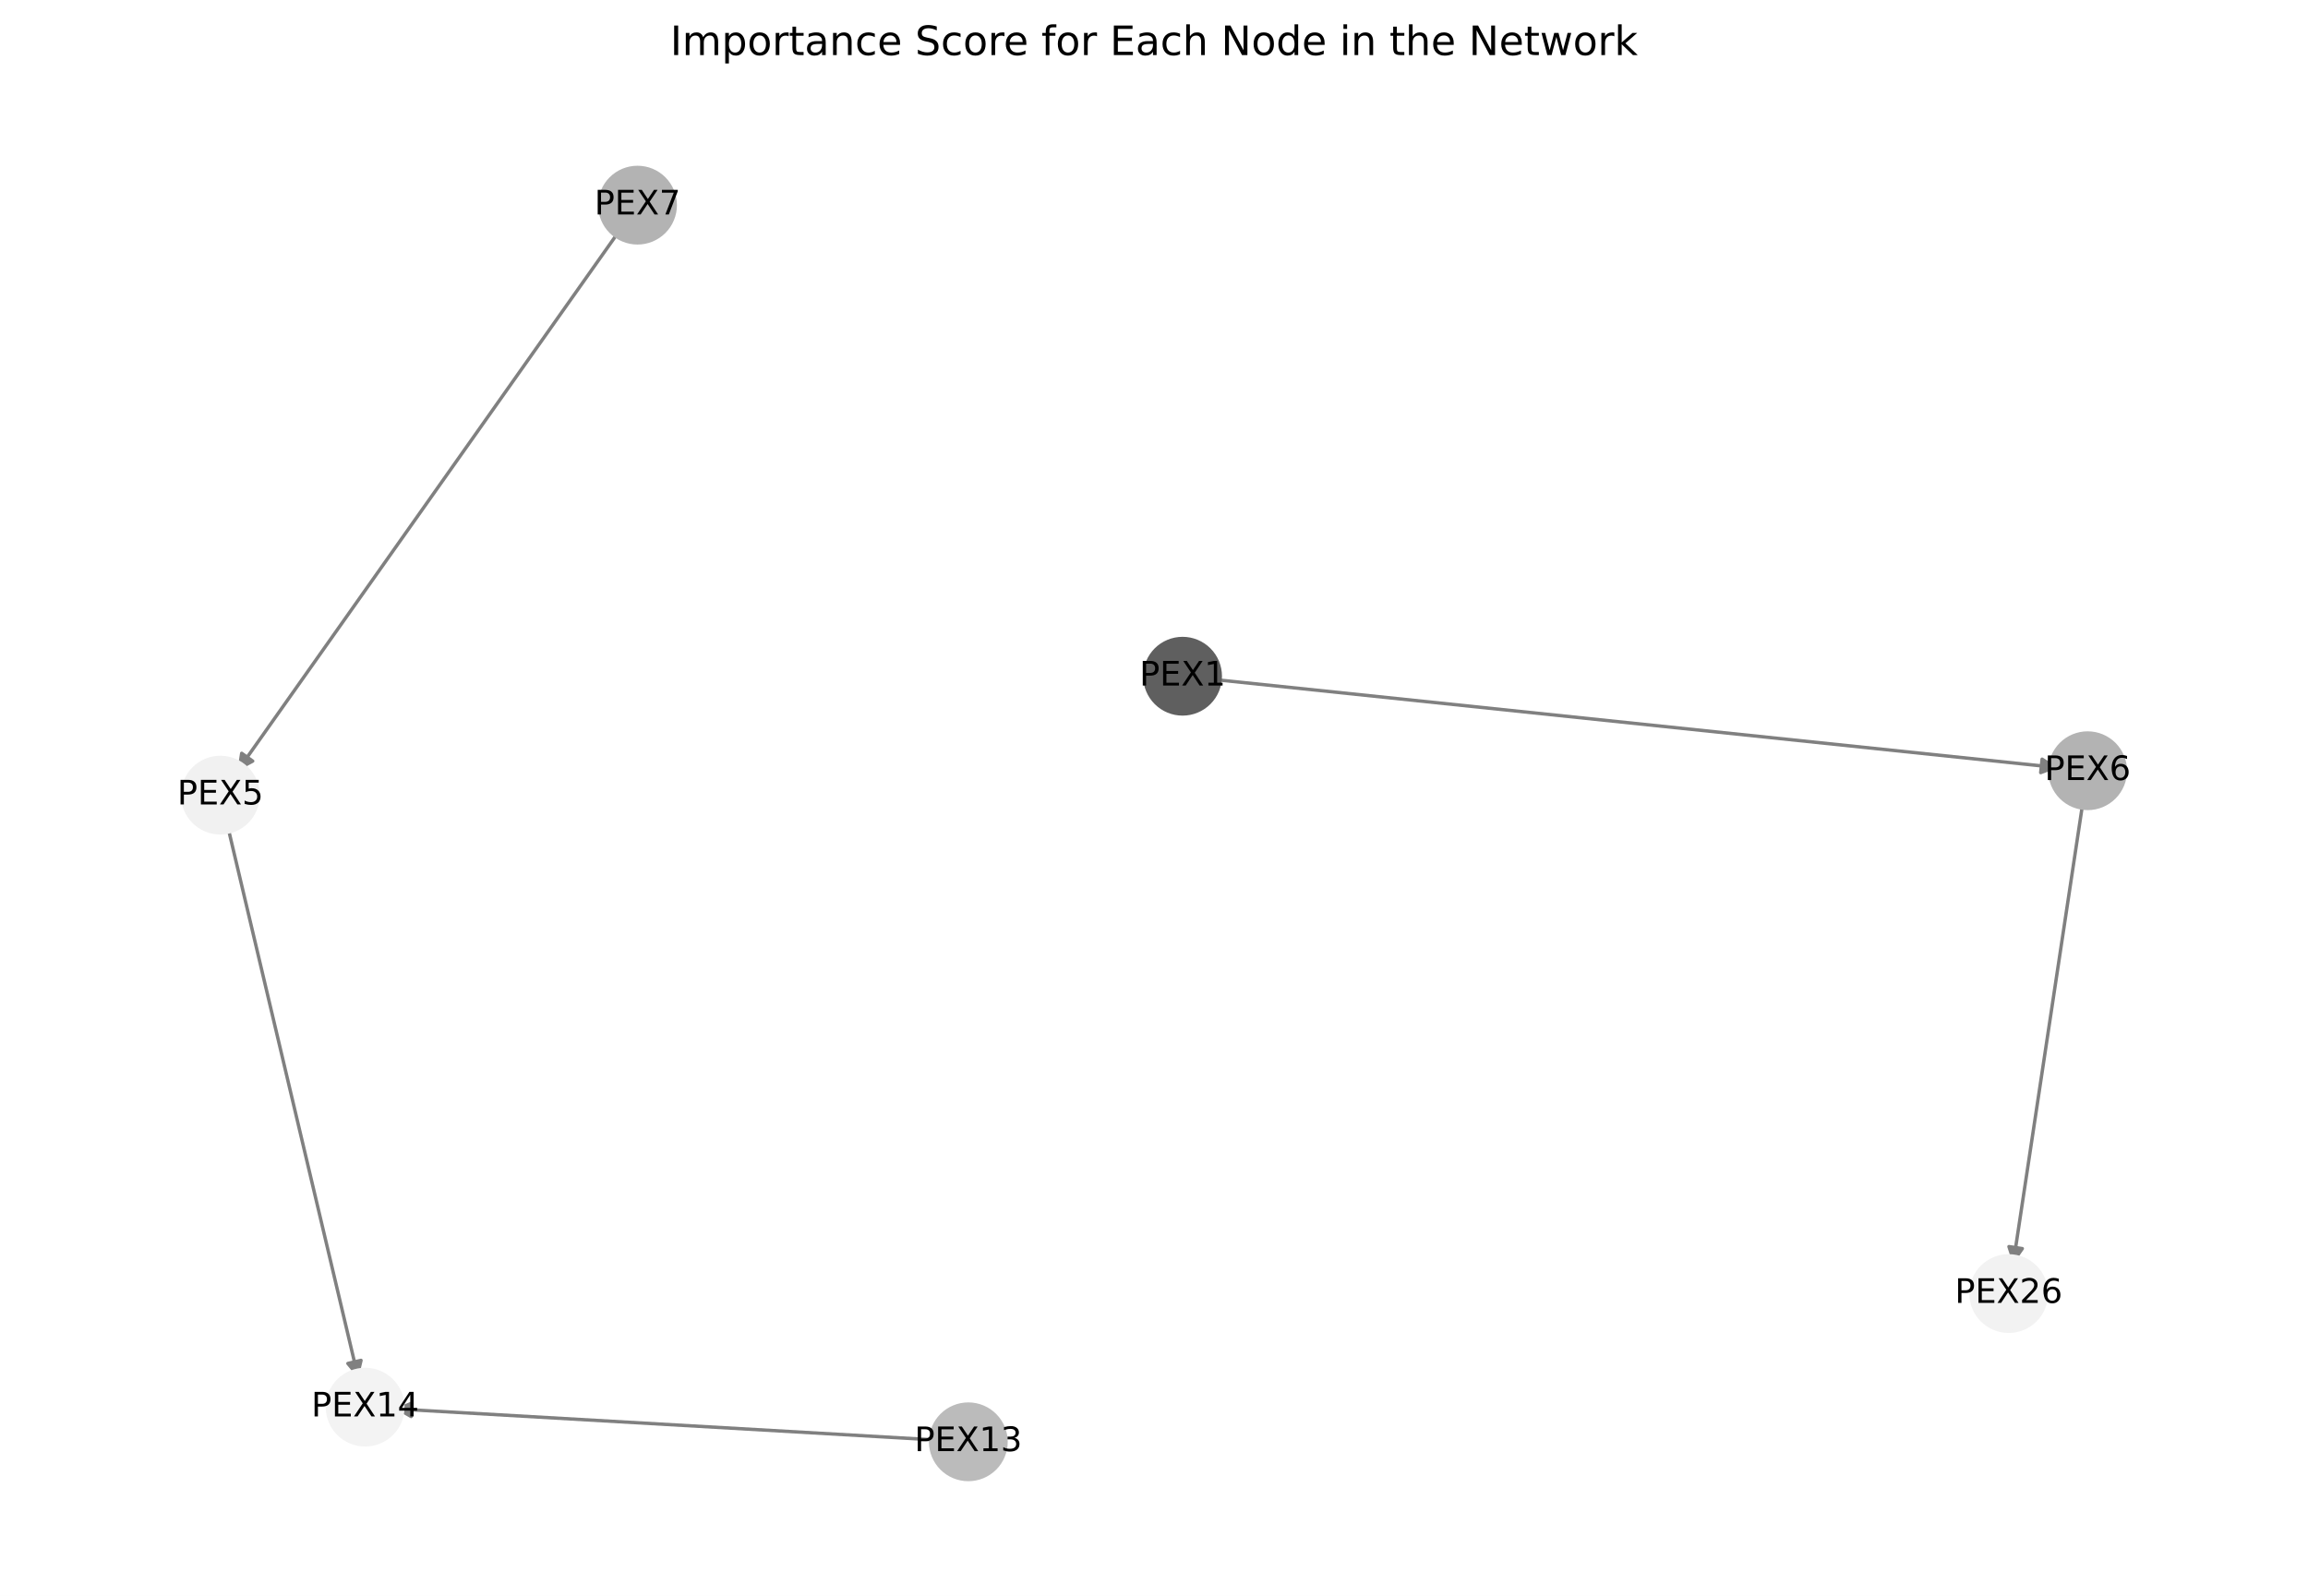
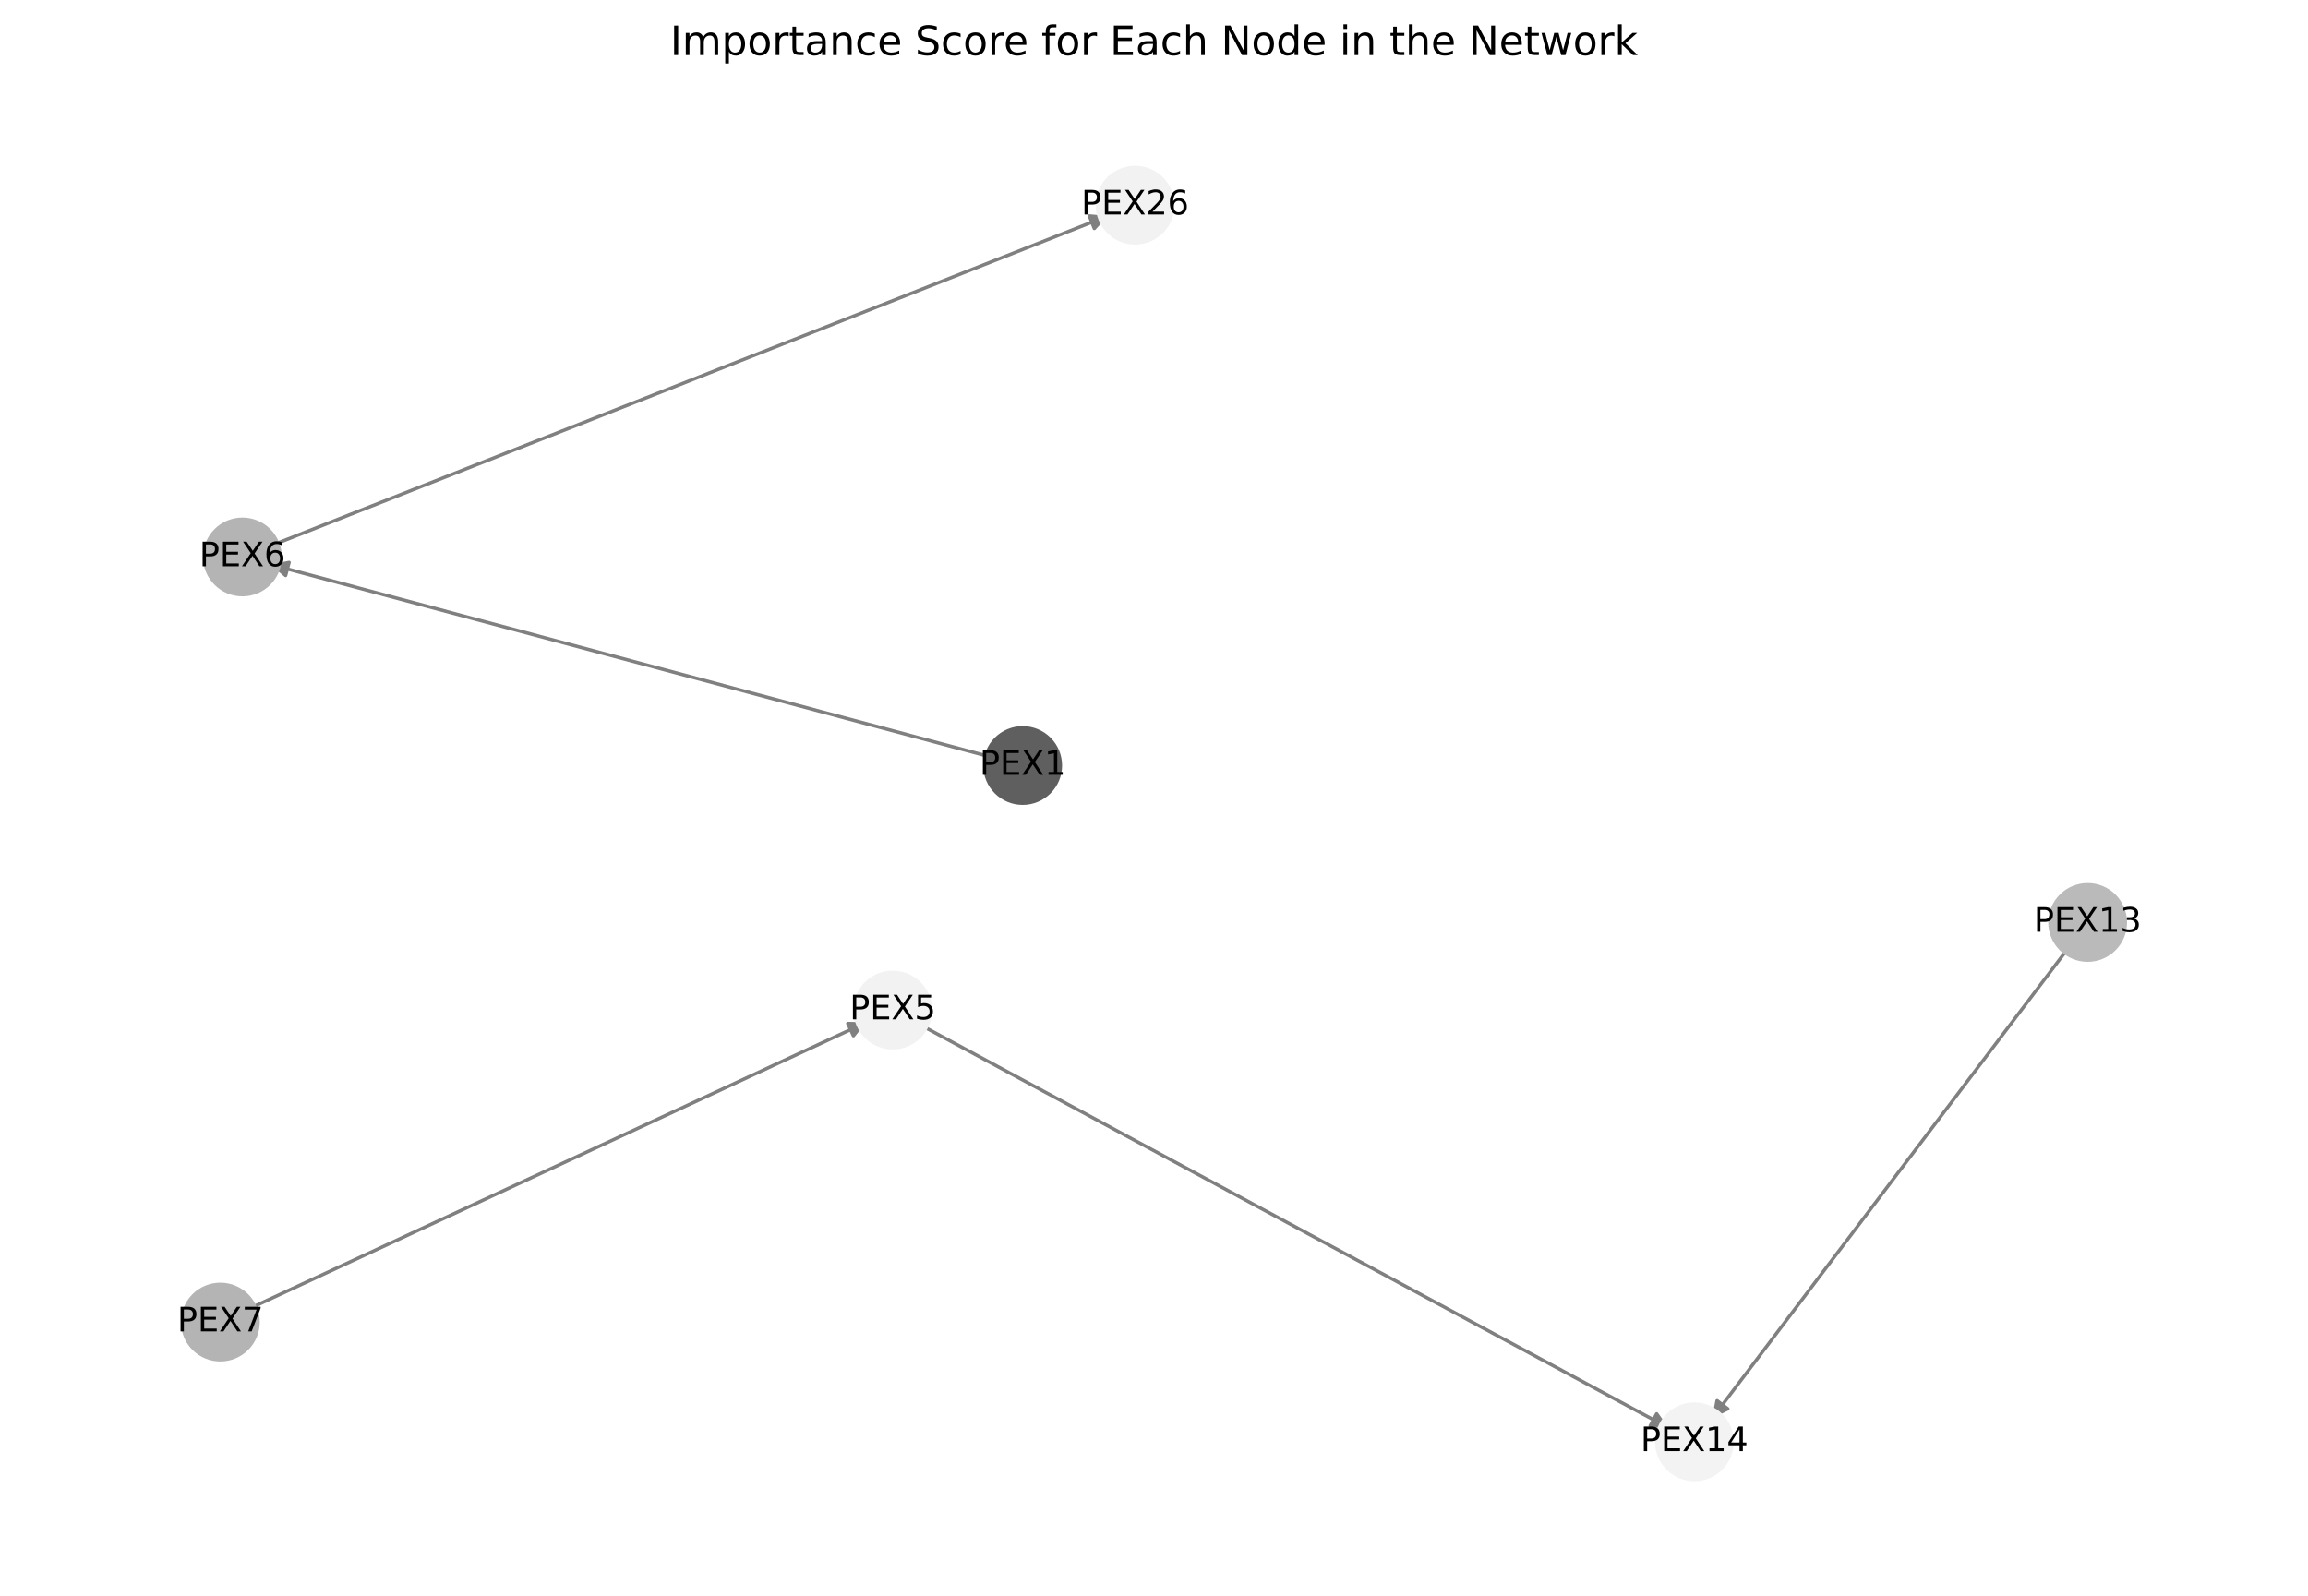
<svg xmlns="http://www.w3.org/2000/svg" xmlns:xlink="http://www.w3.org/1999/xlink" height="473.038pt" version="1.1" viewBox="0 0 684 473.038" width="684pt">
  <defs>
    <style type="text/css">*{stroke-linecap:butt;stroke-linejoin:round;}</style>
  </defs>
  <g id="figure_1">
    <g id="patch_1">
      <path d="M 0 473.038  L 684 473.038  L 684 0  L 0 0  z " style="fill:#ffffff;" />
    </g>
    <g id="axes_1">
      <g id="patch_2">
-         <path clip-path="url(#p554f4df76a)" d="M 359.083 201.33  Q 484.58 214.437 608.966 227.427  " style="fill:none;stroke:#808080;stroke-linecap:round;" />
-         <path clip-path="url(#p554f4df76a)" d="M 605.196 225.022  L 608.966 227.427  L 604.78 229.001  L 605.196 225.022  z " style="fill:#808080;stroke:#808080;stroke-linecap:round;" />
+         <path clip-path="url(#pb10e2ca6c2)" d="M 294.713 224.662  Q 187.465 195.991 81.298 167.609  " style="fill:none;stroke:#808080;stroke-linecap:round;" />
+         <path clip-path="url(#pb10e2ca6c2)" d="M 84.645 170.574  L 81.298 167.609  L 85.678 166.71  L 84.645 170.574  z " style="fill:#808080;stroke:#808080;stroke-linecap:round;" />
      </g>
      <g id="patch_3">
-         <path clip-path="url(#p554f4df76a)" d="M 617.401 237.007  Q 606.995 305.927 596.756 373.742  " style="fill:none;stroke:#808080;stroke-linecap:round;" />
-         <path clip-path="url(#p554f4df76a)" d="M 599.331 370.085  L 596.756 373.742  L 595.376 369.488  L 599.331 370.085  z " style="fill:#808080;stroke:#808080;stroke-linecap:round;" />
+         <path clip-path="url(#pb10e2ca6c2)" d="M 79.901 161.908  Q 204.118 112.945 327.293 64.392  " style="fill:none;stroke:#808080;stroke-linecap:round;" />
+         <path clip-path="url(#pb10e2ca6c2)" d="M 322.839 63.998  L 327.293 64.392  L 324.305 67.719  L 322.839 63.998  z " style="fill:#808080;stroke:#808080;stroke-linecap:round;" />
      </g>
      <g id="patch_4">
-         <path clip-path="url(#p554f4df76a)" d="M 278.327 426.854  Q 197.594 422.213 117.978 417.637  " style="fill:none;stroke:#808080;stroke-linecap:round;" />
-         <path clip-path="url(#p554f4df76a)" d="M 121.856 419.863  L 117.978 417.637  L 122.086 415.87  L 121.856 419.863  z " style="fill:#808080;stroke:#808080;stroke-linecap:round;" />
+         <path clip-path="url(#pb10e2ca6c2)" d="M 613.468 280.316  Q 560.421 350.382 508.049 419.556  " style="fill:none;stroke:#808080;stroke-linecap:round;" />
+         <path clip-path="url(#pb10e2ca6c2)" d="M 512.058 417.574  L 508.049 419.556  L 508.869 415.16  L 512.058 417.574  z " style="fill:#808080;stroke:#808080;stroke-linecap:round;" />
      </g>
      <g id="patch_5">
-         <path clip-path="url(#p554f4df76a)" d="M 67.299 244.109  Q 86.761 326.379 105.964 407.561  " style="fill:none;stroke:#808080;stroke-linecap:round;" />
-         <path clip-path="url(#p554f4df76a)" d="M 106.99 403.208  L 105.964 407.561  L 103.097 404.129  L 106.99 403.208  z " style="fill:#808080;stroke:#808080;stroke-linecap:round;" />
+         <path clip-path="url(#pb10e2ca6c2)" d="M 272.198 303.482  Q 383.36 363.363 493.539 422.713  " style="fill:none;stroke:#808080;stroke-linecap:round;" />
+         <path clip-path="url(#pb10e2ca6c2)" d="M 490.966 419.056  L 493.539 422.713  L 489.069 422.577  L 490.966 419.056  z " style="fill:#808080;stroke:#808080;stroke-linecap:round;" />
      </g>
      <g id="patch_6">
-         <path clip-path="url(#p554f4df76a)" d="M 183.933 67.879  Q 127.118 148.245 70.949 227.698  " style="fill:none;stroke:#808080;stroke-linecap:round;" />
-         <path clip-path="url(#p554f4df76a)" d="M 74.891 225.587  L 70.949 227.698  L 71.625 223.278  L 74.891 225.587  z " style="fill:#808080;stroke:#808080;stroke-linecap:round;" />
+         <path clip-path="url(#pb10e2ca6c2)" d="M 73.16 388.212  Q 164.94 345.616 255.706 303.491  " style="fill:none;stroke:#808080;stroke-linecap:round;" />
+         <path clip-path="url(#pb10e2ca6c2)" d="M 251.236 303.361  L 255.706 303.491  L 252.92 306.989  L 251.236 303.361  z " style="fill:#808080;stroke:#808080;stroke-linecap:round;" />
      </g>
      <g id="PathCollection_1">
        <defs>
-           <path d="M 0 11.18  C 2.965 11.18 5.809 10.002 7.906 7.906  C 10.002 5.809 11.18 2.965 11.18 -0  C 11.18 -2.965 10.002 -5.809 7.906 -7.906  C 5.809 -10.002 2.965 -11.18 0 -11.18  C -2.965 -11.18 -5.809 -10.002 -7.906 -7.906  C -10.002 -5.809 -11.18 -2.965 -11.18 0  C -11.18 2.965 -10.002 5.809 -7.906 7.906  C -5.809 10.002 -2.965 11.18 0 11.18  z " id="C0_0_b20d3f90cd" />
+           <path d="M 0 11.18  C 2.965 11.18 5.809 10.002 7.906 7.906  C 10.002 5.809 11.18 2.965 11.18 -0  C 11.18 -2.965 10.002 -5.809 7.906 -7.906  C 5.809 -10.002 2.965 -11.18 0 -11.18  C -2.965 -11.18 -5.809 -10.002 -7.906 -7.906  C -10.002 -5.809 -11.18 -2.965 -11.18 0  C -11.18 2.965 -10.002 5.809 -7.906 7.906  C -5.809 10.002 -2.965 11.18 0 11.18  z " id="C0_0_35e88967de" />
        </defs>
-         <g clip-path="url(#p554f4df76a)">
-           <use style="fill:#f3f3f3;stroke:#f3f3f3;" x="108.215" xlink:href="#C0_0_b20d3f90cd" y="417.076" />
-         </g>
-         <g clip-path="url(#p554f4df76a)">
-           <use style="fill:#5f5f5f;stroke:#5f5f5f;" x="350.467" xlink:href="#C0_0_b20d3f90cd" y="200.431" />
-         </g>
-         <g clip-path="url(#p554f4df76a)">
-           <use style="fill:#b3b3b3;stroke:#b3b3b3;" x="618.694" xlink:href="#C0_0_b20d3f90cd" y="228.443" />
-         </g>
-         <g clip-path="url(#p554f4df76a)">
-           <use style="fill:#f2f2f2;stroke:#f2f2f2;" x="595.296" xlink:href="#C0_0_b20d3f90cd" y="383.412" />
-         </g>
-         <g clip-path="url(#p554f4df76a)">
-           <use style="fill:#bbbbbb;stroke:#bbbbbb;" x="286.971" xlink:href="#C0_0_b20d3f90cd" y="427.351" />
-         </g>
-         <g clip-path="url(#p554f4df76a)">
-           <use style="fill:#f1f1f1;stroke:#f1f1f1;" x="65.306" xlink:href="#C0_0_b20d3f90cd" y="235.681" />
-         </g>
-         <g clip-path="url(#p554f4df76a)">
-           <use style="fill:#b3b3b3;stroke:#b3b3b3;" x="188.934" xlink:href="#C0_0_b20d3f90cd" y="60.805" />
+         <g clip-path="url(#pb10e2ca6c2)">
+           <use style="fill:#f3f3f3;stroke:#f3f3f3;" x="502.148" xlink:href="#C0_0_35e88967de" y="427.351" />
+         </g>
+         <g clip-path="url(#pb10e2ca6c2)">
+           <use style="fill:#5f5f5f;stroke:#5f5f5f;" x="303.078" xlink:href="#C0_0_35e88967de" y="226.899" />
+         </g>
+         <g clip-path="url(#pb10e2ca6c2)">
+           <use style="fill:#b4b4b4;stroke:#b4b4b4;" x="71.848" xlink:href="#C0_0_35e88967de" y="165.083" />
+         </g>
+         <g clip-path="url(#pb10e2ca6c2)">
+           <use style="fill:#f2f2f2;stroke:#f2f2f2;" x="336.392" xlink:href="#C0_0_35e88967de" y="60.805" />
+         </g>
+         <g clip-path="url(#pb10e2ca6c2)">
+           <use style="fill:#bababa;stroke:#bababa;" x="618.694" xlink:href="#C0_0_35e88967de" y="273.413" />
+         </g>
+         <g clip-path="url(#pb10e2ca6c2)">
+           <use style="fill:#f2f2f2;stroke:#f2f2f2;" x="264.574" xlink:href="#C0_0_35e88967de" y="299.376" />
+         </g>
+         <g clip-path="url(#pb10e2ca6c2)">
+           <use style="fill:#b4b4b4;stroke:#b4b4b4;" x="65.306" xlink:href="#C0_0_35e88967de" y="391.857" />
        </g>
      </g>
      <g id="text_1">
-         <g clip-path="url(#p554f4df76a)">
-           <g transform="translate(92.25338 419.8353)scale(0.1 -0.1)">
+         <g clip-path="url(#pb10e2ca6c2)">
+           <g transform="translate(486.1859 430.1102)scale(0.1 -0.1)">
            <defs>
              <path d="M 19.672 64.797  L 19.672 37.406  L 32.078 37.406  Q 38.969 37.406 42.719 40.969  Q 46.484 44.531 46.484 51.125  Q 46.484 57.672 42.719 61.234  Q 38.969 64.797 32.078 64.797  z M 9.812 72.906  L 32.078 72.906  Q 44.344 72.906 50.609 67.359  Q 56.891 61.812 56.891 51.125  Q 56.891 40.328 50.609 34.812  Q 44.344 29.297 32.078 29.297  L 19.672 29.297  L 19.672 0  L 9.812 0  z " id="DejaVuSans-80" />
              <path d="M 9.812 72.906  L 55.906 72.906  L 55.906 64.594  L 19.672 64.594  L 19.672 43.016  L 54.391 43.016  L 54.391 34.719  L 19.672 34.719  L 19.672 8.297  L 56.781 8.297  L 56.781 0  L 9.812 0  z " id="DejaVuSans-69" />
              <path d="M 6.297 72.906  L 16.891 72.906  L 35.016 45.797  L 53.219 72.906  L 63.812 72.906  L 40.375 37.891  L 65.375 0  L 54.781 0  L 34.281 31  L 13.625 0  L 2.984 0  L 29 38.922  z " id="DejaVuSans-88" />
              <path d="M 12.406 8.297  L 28.516 8.297  L 28.516 63.922  L 10.984 60.406  L 10.984 69.391  L 28.422 72.906  L 38.281 72.906  L 38.281 8.297  L 54.391 8.297  L 54.391 0  L 12.406 0  z " id="DejaVuSans-49" />
              <path d="M 37.797 64.312  L 12.891 25.391  L 37.797 25.391  z M 35.203 72.906  L 47.609 72.906  L 47.609 25.391  L 58.016 25.391  L 58.016 17.188  L 47.609 17.188  L 47.609 0  L 37.797 0  L 37.797 17.188  L 4.891 17.188  L 4.891 26.703  z " id="DejaVuSans-52" />
            </defs>
            <use xlink:href="#DejaVuSans-80" />
            <use x="60.303" xlink:href="#DejaVuSans-69" />
            <use x="123.486" xlink:href="#DejaVuSans-88" />
            <use x="191.992" xlink:href="#DejaVuSans-49" />
            <use x="255.615" xlink:href="#DejaVuSans-52" />
          </g>
        </g>
      </g>
      <g id="text_2">
-         <g clip-path="url(#p554f4df76a)">
-           <g transform="translate(337.6867 203.19)scale(0.1 -0.1)">
+         <g clip-path="url(#pb10e2ca6c2)">
+           <g transform="translate(290.2977 229.6582)scale(0.1 -0.1)">
            <use xlink:href="#DejaVuSans-80" />
            <use x="60.303" xlink:href="#DejaVuSans-69" />
            <use x="123.486" xlink:href="#DejaVuSans-88" />
            <use x="191.992" xlink:href="#DejaVuSans-49" />
          </g>
        </g>
      </g>
      <g id="text_3">
-         <g clip-path="url(#p554f4df76a)">
-           <g transform="translate(605.9137 231.2021)scale(0.1 -0.1)">
+         <g clip-path="url(#pb10e2ca6c2)">
+           <g transform="translate(59.06798 167.8421)scale(0.1 -0.1)">
            <defs>
              <path d="M 33.016 40.375  Q 26.375 40.375 22.484 35.828  Q 18.609 31.297 18.609 23.391  Q 18.609 15.531 22.484 10.953  Q 26.375 6.391 33.016 6.391  Q 39.656 6.391 43.531 10.953  Q 47.406 15.531 47.406 23.391  Q 47.406 31.297 43.531 35.828  Q 39.656 40.375 33.016 40.375  z M 52.594 71.297  L 52.594 62.312  Q 48.875 64.062 45.094 64.984  Q 41.312 65.922 37.594 65.922  Q 27.828 65.922 22.672 59.328  Q 17.531 52.734 16.797 39.406  Q 19.672 43.656 24.016 45.922  Q 28.375 48.188 33.594 48.188  Q 44.578 48.188 50.953 41.516  Q 57.328 34.859 57.328 23.391  Q 57.328 12.156 50.688 5.359  Q 44.047 -1.422 33.016 -1.422  Q 20.359 -1.422 13.672 8.266  Q 6.984 17.969 6.984 36.375  Q 6.984 53.656 15.188 63.938  Q 23.391 74.219 37.203 74.219  Q 40.922 74.219 44.703 73.484  Q 48.484 72.75 52.594 71.297  z " id="DejaVuSans-54" />
            </defs>
            <use xlink:href="#DejaVuSans-80" />
            <use x="60.303" xlink:href="#DejaVuSans-69" />
            <use x="123.486" xlink:href="#DejaVuSans-88" />
            <use x="191.992" xlink:href="#DejaVuSans-54" />
          </g>
        </g>
      </g>
      <g id="text_4">
-         <g clip-path="url(#p554f4df76a)">
-           <g transform="translate(579.3344 386.1714)scale(0.1 -0.1)">
+         <g clip-path="url(#pb10e2ca6c2)">
+           <g transform="translate(320.4302 63.56477)scale(0.1 -0.1)">
            <defs>
              <path d="M 19.188 8.297  L 53.609 8.297  L 53.609 0  L 7.328 0  L 7.328 8.297  Q 12.938 14.109 22.625 23.891  Q 32.328 33.688 34.812 36.531  Q 39.547 41.844 41.422 45.531  Q 43.312 49.219 43.312 52.781  Q 43.312 58.594 39.234 62.25  Q 35.156 65.922 28.609 65.922  Q 23.969 65.922 18.812 64.312  Q 13.672 62.703 7.812 59.422  L 7.812 69.391  Q 13.766 71.781 18.938 73  Q 24.125 74.219 28.422 74.219  Q 39.75 74.219 46.484 68.547  Q 53.219 62.891 53.219 53.422  Q 53.219 48.922 51.531 44.891  Q 49.859 40.875 45.406 35.406  Q 44.188 33.984 37.641 27.219  Q 31.109 20.453 19.188 8.297  z " id="DejaVuSans-50" />
            </defs>
            <use xlink:href="#DejaVuSans-80" />
            <use x="60.303" xlink:href="#DejaVuSans-69" />
            <use x="123.486" xlink:href="#DejaVuSans-88" />
            <use x="191.992" xlink:href="#DejaVuSans-50" />
            <use x="255.615" xlink:href="#DejaVuSans-54" />
          </g>
        </g>
      </g>
      <g id="text_5">
-         <g clip-path="url(#p554f4df76a)">
-           <g transform="translate(271.009 430.1102)scale(0.1 -0.1)">
+         <g clip-path="url(#pb10e2ca6c2)">
+           <g transform="translate(602.7325 276.172)scale(0.1 -0.1)">
            <defs>
              <path d="M 40.578 39.312  Q 47.656 37.797 51.625 33  Q 55.609 28.219 55.609 21.188  Q 55.609 10.406 48.188 4.484  Q 40.766 -1.422 27.094 -1.422  Q 22.516 -1.422 17.656 -0.516  Q 12.797 0.391 7.625 2.203  L 7.625 11.719  Q 11.719 9.328 16.594 8.109  Q 21.484 6.891 26.812 6.891  Q 36.078 6.891 40.938 10.547  Q 45.797 14.203 45.797 21.188  Q 45.797 27.641 41.281 31.266  Q 36.766 34.906 28.719 34.906  L 20.219 34.906  L 20.219 43.016  L 29.109 43.016  Q 36.375 43.016 40.234 45.922  Q 44.094 48.828 44.094 54.297  Q 44.094 59.906 40.109 62.906  Q 36.141 65.922 28.719 65.922  Q 24.656 65.922 20.016 65.031  Q 15.375 64.156 9.812 62.312  L 9.812 71.094  Q 15.438 72.656 20.344 73.438  Q 25.25 74.219 29.594 74.219  Q 40.828 74.219 47.359 69.109  Q 53.906 64.016 53.906 55.328  Q 53.906 49.266 50.438 45.094  Q 46.969 40.922 40.578 39.312  z " id="DejaVuSans-51" />
            </defs>
            <use xlink:href="#DejaVuSans-80" />
            <use x="60.303" xlink:href="#DejaVuSans-69" />
            <use x="123.486" xlink:href="#DejaVuSans-88" />
            <use x="191.992" xlink:href="#DejaVuSans-49" />
            <use x="255.615" xlink:href="#DejaVuSans-51" />
          </g>
        </g>
      </g>
      <g id="text_6">
-         <g clip-path="url(#p554f4df76a)">
-           <g transform="translate(52.52532 238.4401)scale(0.1 -0.1)">
+         <g clip-path="url(#pb10e2ca6c2)">
+           <g transform="translate(251.7936 302.135)scale(0.1 -0.1)">
            <defs>
              <path d="M 10.797 72.906  L 49.516 72.906  L 49.516 64.594  L 19.828 64.594  L 19.828 46.734  Q 21.969 47.469 24.109 47.828  Q 26.266 48.188 28.422 48.188  Q 40.625 48.188 47.75 41.5  Q 54.891 34.812 54.891 23.391  Q 54.891 11.625 47.562 5.094  Q 40.234 -1.422 26.906 -1.422  Q 22.312 -1.422 17.547 -0.641  Q 12.797 0.141 7.719 1.703  L 7.719 11.625  Q 12.109 9.234 16.797 8.062  Q 21.484 6.891 26.703 6.891  Q 35.156 6.891 40.078 11.328  Q 45.016 15.766 45.016 23.391  Q 45.016 31 40.078 35.438  Q 35.156 39.891 26.703 39.891  Q 22.75 39.891 18.812 39.016  Q 14.891 38.141 10.797 36.281  z " id="DejaVuSans-53" />
            </defs>
            <use xlink:href="#DejaVuSans-80" />
            <use x="60.303" xlink:href="#DejaVuSans-69" />
            <use x="123.486" xlink:href="#DejaVuSans-88" />
            <use x="191.992" xlink:href="#DejaVuSans-53" />
          </g>
        </g>
      </g>
      <g id="text_7">
-         <g clip-path="url(#p554f4df76a)">
-           <g transform="translate(176.1531 63.56477)scale(0.1 -0.1)">
+         <g clip-path="url(#pb10e2ca6c2)">
+           <g transform="translate(52.52532 394.6166)scale(0.1 -0.1)">
            <defs>
              <path d="M 8.203 72.906  L 55.078 72.906  L 55.078 68.703  L 28.609 0  L 18.312 0  L 43.219 64.594  L 8.203 64.594  z " id="DejaVuSans-55" />
            </defs>
            <use xlink:href="#DejaVuSans-80" />
            <use x="60.303" xlink:href="#DejaVuSans-69" />
            <use x="123.486" xlink:href="#DejaVuSans-88" />
            <use x="191.992" xlink:href="#DejaVuSans-55" />
          </g>
        </g>
      </g>
      <g id="text_8">
        <g transform="translate(198.6169 16.31812)scale(0.12 -0.12)">
          <defs>
            <path d="M 9.812 72.906  L 19.672 72.906  L 19.672 0  L 9.812 0  z " id="DejaVuSans-73" />
            <path d="M 52 44.188  Q 55.375 50.25 60.062 53.125  Q 64.75 56 71.094 56  Q 79.641 56 84.281 50.016  Q 88.922 44.047 88.922 33.016  L 88.922 0  L 79.891 0  L 79.891 32.719  Q 79.891 40.578 77.094 44.375  Q 74.312 48.188 68.609 48.188  Q 61.625 48.188 57.562 43.547  Q 53.516 38.922 53.516 30.906  L 53.516 0  L 44.484 0  L 44.484 32.719  Q 44.484 40.625 41.703 44.406  Q 38.922 48.188 33.109 48.188  Q 26.219 48.188 22.156 43.531  Q 18.109 38.875 18.109 30.906  L 18.109 0  L 9.078 0  L 9.078 54.688  L 18.109 54.688  L 18.109 46.188  Q 21.188 51.219 25.484 53.609  Q 29.781 56 35.688 56  Q 41.656 56 45.828 52.969  Q 50 49.953 52 44.188  z " id="DejaVuSans-109" />
            <path d="M 18.109 8.203  L 18.109 -20.797  L 9.078 -20.797  L 9.078 54.688  L 18.109 54.688  L 18.109 46.391  Q 20.953 51.266 25.266 53.625  Q 29.594 56 35.594 56  Q 45.562 56 51.781 48.094  Q 58.016 40.188 58.016 27.297  Q 58.016 14.406 51.781 6.484  Q 45.562 -1.422 35.594 -1.422  Q 29.594 -1.422 25.266 0.953  Q 20.953 3.328 18.109 8.203  z M 48.688 27.297  Q 48.688 37.203 44.609 42.844  Q 40.531 48.484 33.406 48.484  Q 26.266 48.484 22.188 42.844  Q 18.109 37.203 18.109 27.297  Q 18.109 17.391 22.188 11.75  Q 26.266 6.109 33.406 6.109  Q 40.531 6.109 44.609 11.75  Q 48.688 17.391 48.688 27.297  z " id="DejaVuSans-112" />
            <path d="M 30.609 48.391  Q 23.391 48.391 19.188 42.75  Q 14.984 37.109 14.984 27.297  Q 14.984 17.484 19.156 11.844  Q 23.344 6.203 30.609 6.203  Q 37.797 6.203 41.984 11.859  Q 46.188 17.531 46.188 27.297  Q 46.188 37.016 41.984 42.703  Q 37.797 48.391 30.609 48.391  z M 30.609 56  Q 42.328 56 49.016 48.375  Q 55.719 40.766 55.719 27.297  Q 55.719 13.875 49.016 6.219  Q 42.328 -1.422 30.609 -1.422  Q 18.844 -1.422 12.172 6.219  Q 5.516 13.875 5.516 27.297  Q 5.516 40.766 12.172 48.375  Q 18.844 56 30.609 56  z " id="DejaVuSans-111" />
            <path d="M 41.109 46.297  Q 39.594 47.172 37.812 47.578  Q 36.031 48 33.891 48  Q 26.266 48 22.188 43.047  Q 18.109 38.094 18.109 28.812  L 18.109 0  L 9.078 0  L 9.078 54.688  L 18.109 54.688  L 18.109 46.188  Q 20.953 51.172 25.484 53.578  Q 30.031 56 36.531 56  Q 37.453 56 38.578 55.875  Q 39.703 55.766 41.062 55.516  z " id="DejaVuSans-114" />
            <path d="M 18.312 70.219  L 18.312 54.688  L 36.812 54.688  L 36.812 47.703  L 18.312 47.703  L 18.312 18.016  Q 18.312 11.328 20.141 9.422  Q 21.969 7.516 27.594 7.516  L 36.812 7.516  L 36.812 0  L 27.594 0  Q 17.188 0 13.234 3.875  Q 9.281 7.766 9.281 18.016  L 9.281 47.703  L 2.688 47.703  L 2.688 54.688  L 9.281 54.688  L 9.281 70.219  z " id="DejaVuSans-116" />
            <path d="M 34.281 27.484  Q 23.391 27.484 19.188 25  Q 14.984 22.516 14.984 16.5  Q 14.984 11.719 18.141 8.906  Q 21.297 6.109 26.703 6.109  Q 34.188 6.109 38.703 11.406  Q 43.219 16.703 43.219 25.484  L 43.219 27.484  z M 52.203 31.203  L 52.203 0  L 43.219 0  L 43.219 8.297  Q 40.141 3.328 35.547 0.953  Q 30.953 -1.422 24.312 -1.422  Q 15.922 -1.422 10.953 3.297  Q 6 8.016 6 15.922  Q 6 25.141 12.172 29.828  Q 18.359 34.516 30.609 34.516  L 43.219 34.516  L 43.219 35.406  Q 43.219 41.609 39.141 45  Q 35.062 48.391 27.688 48.391  Q 23 48.391 18.547 47.266  Q 14.109 46.141 10.016 43.891  L 10.016 52.203  Q 14.938 54.109 19.578 55.047  Q 24.219 56 28.609 56  Q 40.484 56 46.344 49.844  Q 52.203 43.703 52.203 31.203  z " id="DejaVuSans-97" />
            <path d="M 54.891 33.016  L 54.891 0  L 45.906 0  L 45.906 32.719  Q 45.906 40.484 42.875 44.328  Q 39.844 48.188 33.797 48.188  Q 26.516 48.188 22.312 43.547  Q 18.109 38.922 18.109 30.906  L 18.109 0  L 9.078 0  L 9.078 54.688  L 18.109 54.688  L 18.109 46.188  Q 21.344 51.125 25.703 53.562  Q 30.078 56 35.797 56  Q 45.219 56 50.047 50.172  Q 54.891 44.344 54.891 33.016  z " id="DejaVuSans-110" />
            <path d="M 48.781 52.594  L 48.781 44.188  Q 44.969 46.297 41.141 47.344  Q 37.312 48.391 33.406 48.391  Q 24.656 48.391 19.812 42.844  Q 14.984 37.312 14.984 27.297  Q 14.984 17.281 19.812 11.734  Q 24.656 6.203 33.406 6.203  Q 37.312 6.203 41.141 7.25  Q 44.969 8.297 48.781 10.406  L 48.781 2.094  Q 45.016 0.344 40.984 -0.531  Q 36.969 -1.422 32.422 -1.422  Q 20.062 -1.422 12.781 6.344  Q 5.516 14.109 5.516 27.297  Q 5.516 40.672 12.859 48.328  Q 20.219 56 33.016 56  Q 37.156 56 41.109 55.141  Q 45.062 54.297 48.781 52.594  z " id="DejaVuSans-99" />
            <path d="M 56.203 29.594  L 56.203 25.203  L 14.891 25.203  Q 15.484 15.922 20.484 11.062  Q 25.484 6.203 34.422 6.203  Q 39.594 6.203 44.453 7.469  Q 49.312 8.734 54.109 11.281  L 54.109 2.781  Q 49.266 0.734 44.188 -0.344  Q 39.109 -1.422 33.891 -1.422  Q 20.797 -1.422 13.156 6.188  Q 5.516 13.812 5.516 26.812  Q 5.516 40.234 12.766 48.109  Q 20.016 56 32.328 56  Q 43.359 56 49.781 48.891  Q 56.203 41.797 56.203 29.594  z M 47.219 32.234  Q 47.125 39.594 43.094 43.984  Q 39.062 48.391 32.422 48.391  Q 24.906 48.391 20.391 44.141  Q 15.875 39.891 15.188 32.172  z " id="DejaVuSans-101" />
            <path id="DejaVuSans-32" />
            <path d="M 53.516 70.516  L 53.516 60.891  Q 47.906 63.578 42.922 64.891  Q 37.938 66.219 33.297 66.219  Q 25.25 66.219 20.875 63.094  Q 16.5 59.969 16.5 54.203  Q 16.5 49.359 19.406 46.891  Q 22.312 44.438 30.422 42.922  L 36.375 41.703  Q 47.406 39.594 52.656 34.297  Q 57.906 29 57.906 20.125  Q 57.906 9.516 50.797 4.047  Q 43.703 -1.422 29.984 -1.422  Q 24.812 -1.422 18.969 -0.25  Q 13.141 0.922 6.891 3.219  L 6.891 13.375  Q 12.891 10.016 18.656 8.297  Q 24.422 6.594 29.984 6.594  Q 38.422 6.594 43.016 9.906  Q 47.609 13.234 47.609 19.391  Q 47.609 24.75 44.312 27.781  Q 41.016 30.812 33.5 32.328  L 27.484 33.5  Q 16.453 35.688 11.516 40.375  Q 6.594 45.062 6.594 53.422  Q 6.594 63.094 13.406 68.656  Q 20.219 74.219 32.172 74.219  Q 37.312 74.219 42.625 73.281  Q 47.953 72.359 53.516 70.516  z " id="DejaVuSans-83" />
            <path d="M 37.109 75.984  L 37.109 68.5  L 28.516 68.5  Q 23.688 68.5 21.797 66.547  Q 19.922 64.594 19.922 59.516  L 19.922 54.688  L 34.719 54.688  L 34.719 47.703  L 19.922 47.703  L 19.922 0  L 10.891 0  L 10.891 47.703  L 2.297 47.703  L 2.297 54.688  L 10.891 54.688  L 10.891 58.5  Q 10.891 67.625 15.141 71.797  Q 19.391 75.984 28.609 75.984  z " id="DejaVuSans-102" />
            <path d="M 54.891 33.016  L 54.891 0  L 45.906 0  L 45.906 32.719  Q 45.906 40.484 42.875 44.328  Q 39.844 48.188 33.797 48.188  Q 26.516 48.188 22.312 43.547  Q 18.109 38.922 18.109 30.906  L 18.109 0  L 9.078 0  L 9.078 75.984  L 18.109 75.984  L 18.109 46.188  Q 21.344 51.125 25.703 53.562  Q 30.078 56 35.797 56  Q 45.219 56 50.047 50.172  Q 54.891 44.344 54.891 33.016  z " id="DejaVuSans-104" />
            <path d="M 9.812 72.906  L 23.094 72.906  L 55.422 11.922  L 55.422 72.906  L 64.984 72.906  L 64.984 0  L 51.703 0  L 19.391 60.984  L 19.391 0  L 9.812 0  z " id="DejaVuSans-78" />
            <path d="M 45.406 46.391  L 45.406 75.984  L 54.391 75.984  L 54.391 0  L 45.406 0  L 45.406 8.203  Q 42.578 3.328 38.25 0.953  Q 33.938 -1.422 27.875 -1.422  Q 17.969 -1.422 11.734 6.484  Q 5.516 14.406 5.516 27.297  Q 5.516 40.188 11.734 48.094  Q 17.969 56 27.875 56  Q 33.938 56 38.25 53.625  Q 42.578 51.266 45.406 46.391  z M 14.797 27.297  Q 14.797 17.391 18.875 11.75  Q 22.953 6.109 30.078 6.109  Q 37.203 6.109 41.297 11.75  Q 45.406 17.391 45.406 27.297  Q 45.406 37.203 41.297 42.844  Q 37.203 48.484 30.078 48.484  Q 22.953 48.484 18.875 42.844  Q 14.797 37.203 14.797 27.297  z " id="DejaVuSans-100" />
            <path d="M 9.422 54.688  L 18.406 54.688  L 18.406 0  L 9.422 0  z M 9.422 75.984  L 18.406 75.984  L 18.406 64.594  L 9.422 64.594  z " id="DejaVuSans-105" />
            <path d="M 4.203 54.688  L 13.188 54.688  L 24.422 12.016  L 35.594 54.688  L 46.188 54.688  L 57.422 12.016  L 68.609 54.688  L 77.594 54.688  L 63.281 0  L 52.688 0  L 40.922 44.828  L 29.109 0  L 18.5 0  z " id="DejaVuSans-119" />
            <path d="M 9.078 75.984  L 18.109 75.984  L 18.109 31.109  L 44.922 54.688  L 56.391 54.688  L 27.391 29.109  L 57.625 0  L 45.906 0  L 18.109 26.703  L 18.109 0  L 9.078 0  z " id="DejaVuSans-107" />
          </defs>
          <use xlink:href="#DejaVuSans-73" />
          <use x="29.492" xlink:href="#DejaVuSans-109" />
          <use x="126.904" xlink:href="#DejaVuSans-112" />
          <use x="190.381" xlink:href="#DejaVuSans-111" />
          <use x="251.562" xlink:href="#DejaVuSans-114" />
          <use x="292.676" xlink:href="#DejaVuSans-116" />
          <use x="331.885" xlink:href="#DejaVuSans-97" />
          <use x="393.164" xlink:href="#DejaVuSans-110" />
          <use x="456.543" xlink:href="#DejaVuSans-99" />
          <use x="511.523" xlink:href="#DejaVuSans-101" />
          <use x="573.047" xlink:href="#DejaVuSans-32" />
          <use x="604.834" xlink:href="#DejaVuSans-83" />
          <use x="668.311" xlink:href="#DejaVuSans-99" />
          <use x="723.291" xlink:href="#DejaVuSans-111" />
          <use x="784.473" xlink:href="#DejaVuSans-114" />
          <use x="823.336" xlink:href="#DejaVuSans-101" />
          <use x="884.859" xlink:href="#DejaVuSans-32" />
          <use x="916.646" xlink:href="#DejaVuSans-102" />
          <use x="951.852" xlink:href="#DejaVuSans-111" />
          <use x="1013.033" xlink:href="#DejaVuSans-114" />
          <use x="1054.146" xlink:href="#DejaVuSans-32" />
          <use x="1085.934" xlink:href="#DejaVuSans-69" />
          <use x="1149.117" xlink:href="#DejaVuSans-97" />
          <use x="1210.396" xlink:href="#DejaVuSans-99" />
          <use x="1265.377" xlink:href="#DejaVuSans-104" />
          <use x="1328.756" xlink:href="#DejaVuSans-32" />
          <use x="1360.543" xlink:href="#DejaVuSans-78" />
          <use x="1435.348" xlink:href="#DejaVuSans-111" />
          <use x="1496.529" xlink:href="#DejaVuSans-100" />
          <use x="1560.006" xlink:href="#DejaVuSans-101" />
          <use x="1621.529" xlink:href="#DejaVuSans-32" />
          <use x="1653.316" xlink:href="#DejaVuSans-105" />
          <use x="1681.1" xlink:href="#DejaVuSans-110" />
          <use x="1744.479" xlink:href="#DejaVuSans-32" />
          <use x="1776.266" xlink:href="#DejaVuSans-116" />
          <use x="1815.475" xlink:href="#DejaVuSans-104" />
          <use x="1878.854" xlink:href="#DejaVuSans-101" />
          <use x="1940.377" xlink:href="#DejaVuSans-32" />
          <use x="1972.164" xlink:href="#DejaVuSans-78" />
          <use x="2046.969" xlink:href="#DejaVuSans-101" />
          <use x="2108.492" xlink:href="#DejaVuSans-116" />
          <use x="2147.701" xlink:href="#DejaVuSans-119" />
          <use x="2229.488" xlink:href="#DejaVuSans-111" />
          <use x="2290.67" xlink:href="#DejaVuSans-114" />
          <use x="2331.783" xlink:href="#DejaVuSans-107" />
        </g>
      </g>
    </g>
  </g>
  <defs>
-     <clipPath id="p554f4df76a">
+     <clipPath id="pb10e2ca6c2">
      <rect height="443.52" width="669.6" x="7.2" y="22.318" />
    </clipPath>
  </defs>
</svg>
